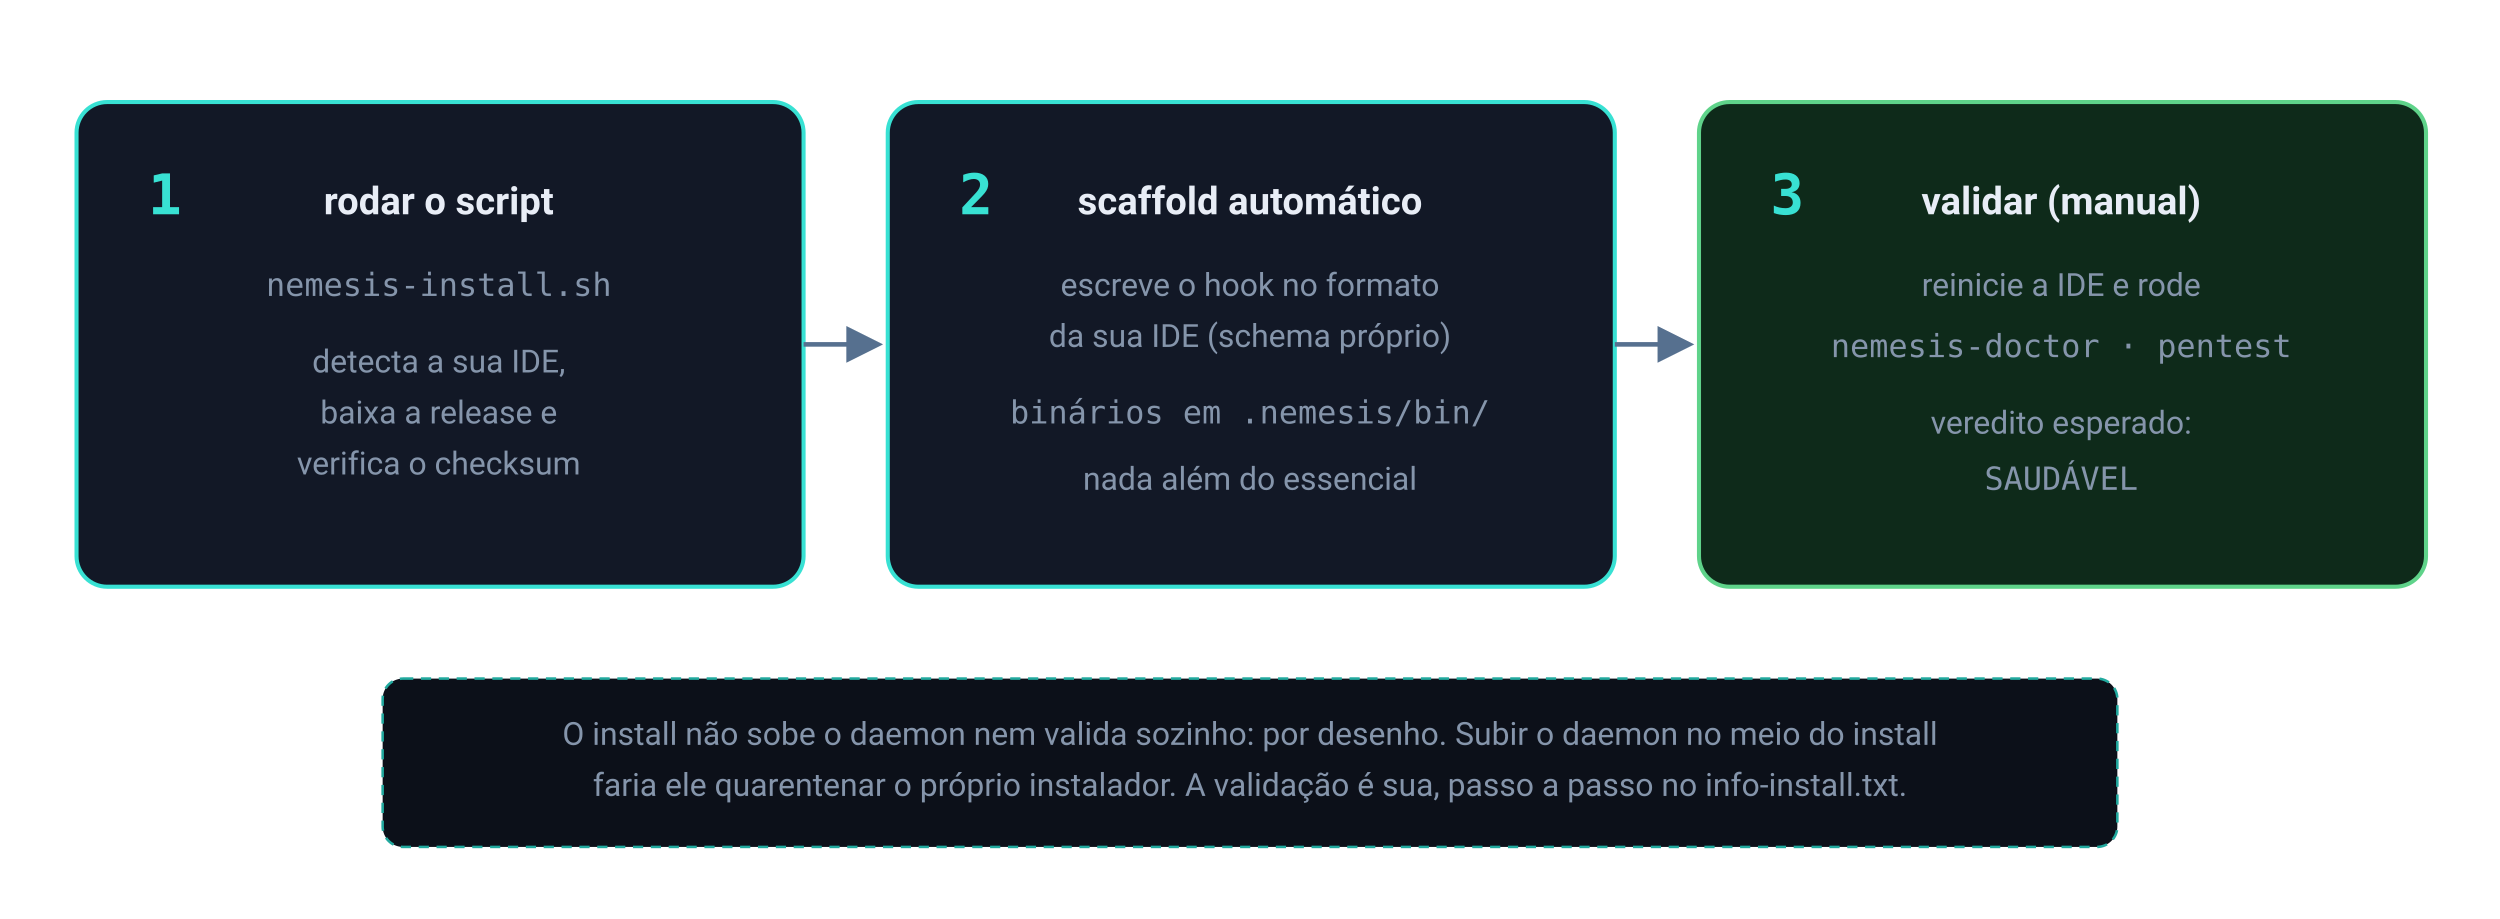
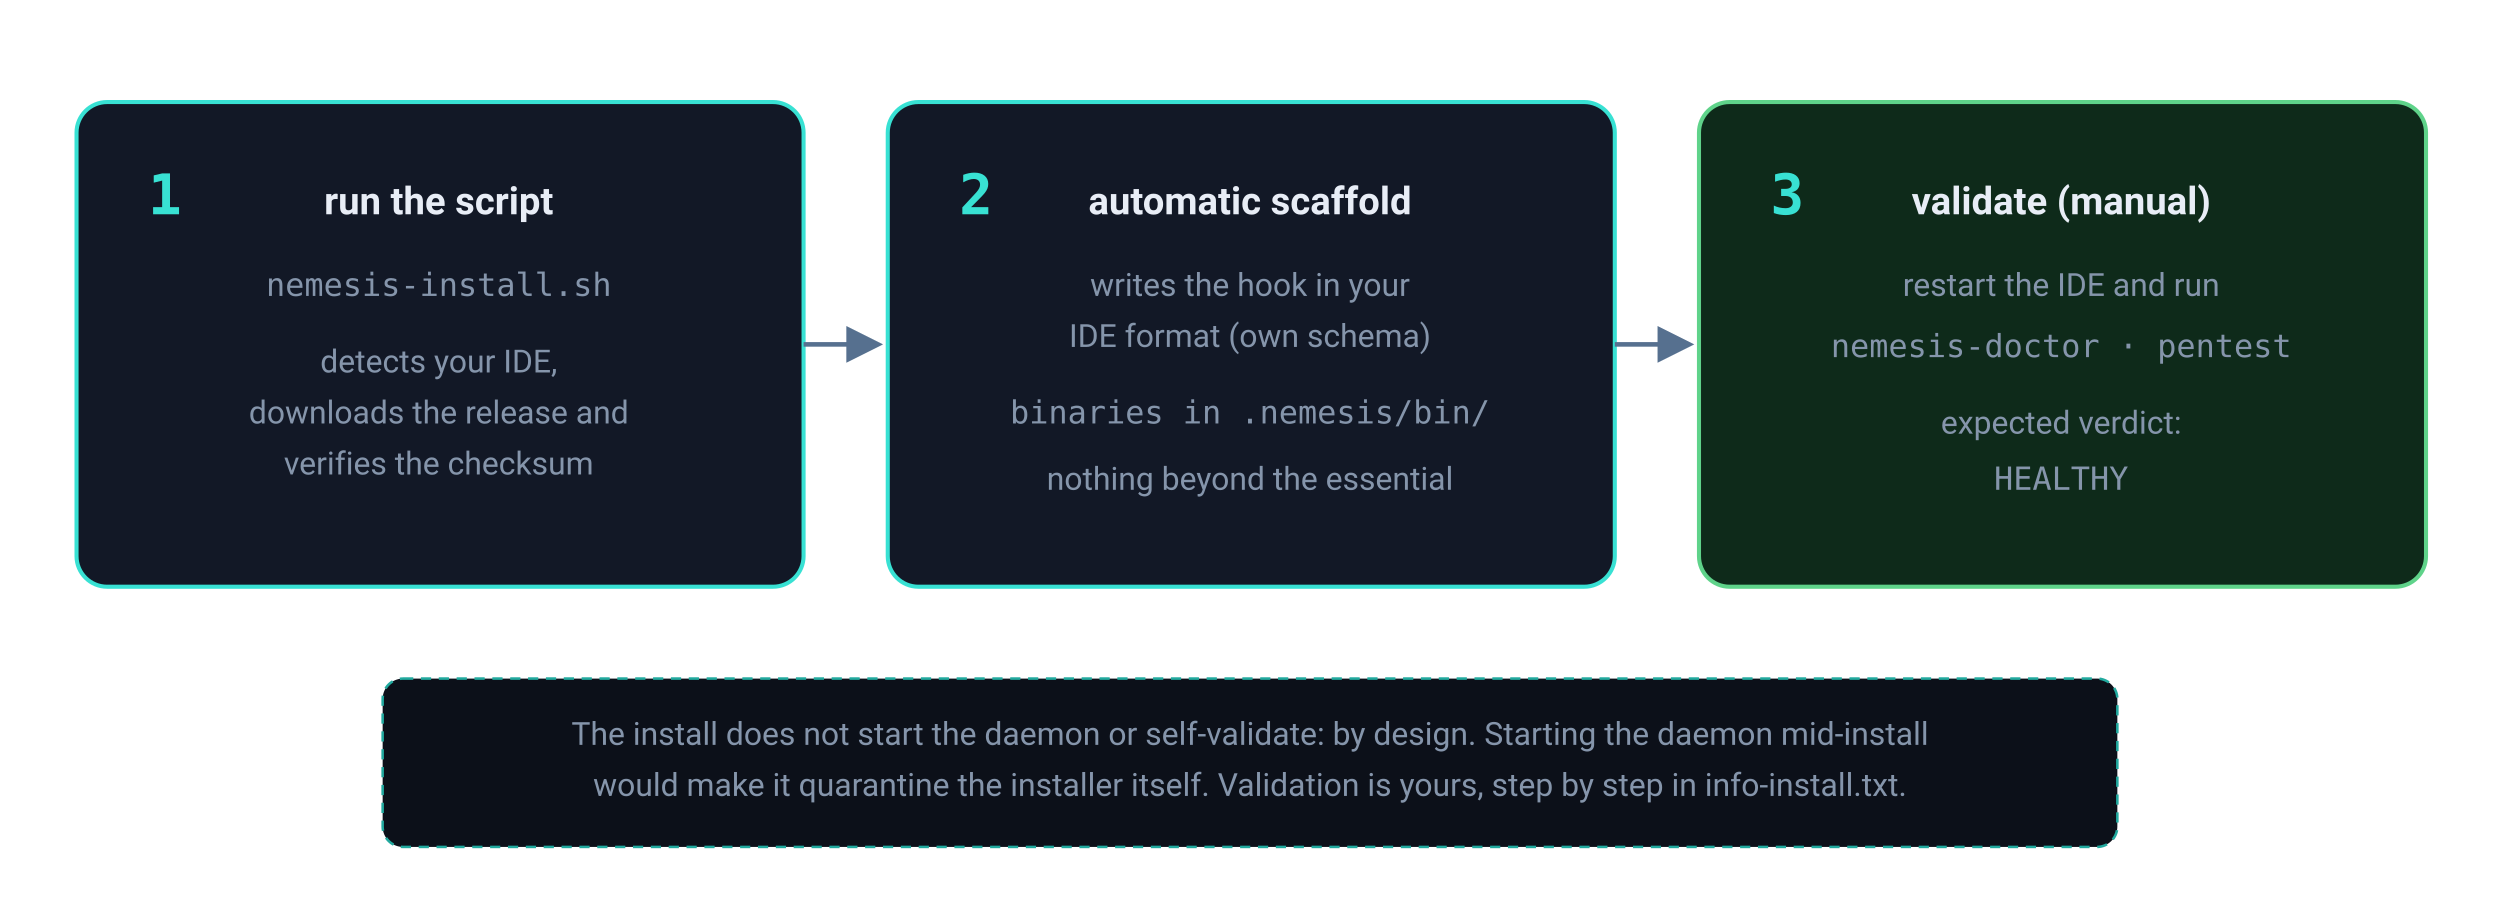
- <svg xmlns="http://www.w3.org/2000/svg" viewBox="0 0 980 360" role="img" aria-label="Instalação em três passos: rodar o nemesis-install.sh, que detecta a IDE, baixa e verifica o checksum; o scaffold escreve o hook no formato da sua IDE e os binários em .nemesis/bin; a validação é manual, reiniciando a IDE e rodando o doctor e o pentest. O install não sobe o daemon: é por desenho.">
+ <svg xmlns="http://www.w3.org/2000/svg" viewBox="0 0 980 360" role="img" aria-label="Installation in three steps: run nemesis-install.sh, which detects the IDE, downloads and verifies the checksum; the scaffold writes the hook in your IDE format and the binaries in .nemesis/bin; validation is manual, restarting the IDE and running the doctor and the pentest. The install does not start the daemon: by design.">
  <defs>
    <marker id="arrI" viewBox="0 0 10 10" refX="8.5" refY="5" markerWidth="8" markerHeight="8" orient="auto-start-reverse">
      <path d="M0 0L10 5L0 10z" fill="#56708f" />
    </marker>
  </defs>
  <style>
    text{font-family:'Segoe UI',system-ui,-apple-system,Roboto,sans-serif}
    .t{fill:#e8edf6;font-size:15px;font-weight:700}
    .s{fill:#8595ab;font-size:12.5px}
    .m{font-family:'JetBrains Mono',ui-monospace,Consolas,monospace}
    .n{fill:#38e1d3;font-size:22px;font-weight:700}
  </style>
  <rect x="30" y="40" width="285" height="190" rx="12" fill="#121826" stroke="#38e1d3" stroke-width="1.6" />
  <text x="58" y="84" class="n m">1</text>
-   <text x="172" y="84" text-anchor="middle" class="t">rodar o script</text>
+   <text x="172" y="84" text-anchor="middle" class="t">run the script</text>
  <text x="172" y="116" text-anchor="middle" class="s m" fill="#38e1d3">nemesis-install.sh</text>
-   <text x="172" y="146" text-anchor="middle" class="s">detecta a sua IDE,</text>
-   <text x="172" y="166" text-anchor="middle" class="s">baixa a release e</text>
-   <text x="172" y="186" text-anchor="middle" class="s">verifica o checksum</text>
+   <text x="172" y="146" text-anchor="middle" class="s">detects your IDE,</text>
+   <text x="172" y="166" text-anchor="middle" class="s">downloads the release and</text>
+   <text x="172" y="186" text-anchor="middle" class="s">verifies the checksum</text>
  <path d="M315 135 H344" fill="none" stroke="#56708f" stroke-width="1.8" marker-end="url(#arrI)" />
  <rect x="348" y="40" width="285" height="190" rx="12" fill="#121826" stroke="#38e1d3" stroke-width="1.6" />
  <text x="376" y="84" class="n m">2</text>
-   <text x="490" y="84" text-anchor="middle" class="t">scaffold automático</text>
-   <text x="490" y="116" text-anchor="middle" class="s">escreve o hook no formato</text>
-   <text x="490" y="136" text-anchor="middle" class="s">da sua IDE (schema próprio)</text>
-   <text x="490" y="166" text-anchor="middle" class="s m" fill="#38e1d3">binários em .nemesis/bin/</text>
-   <text x="490" y="192" text-anchor="middle" class="s">nada além do essencial</text>
+   <text x="490" y="84" text-anchor="middle" class="t">automatic scaffold</text>
+   <text x="490" y="116" text-anchor="middle" class="s">writes the hook in your</text>
+   <text x="490" y="136" text-anchor="middle" class="s">IDE format (own schema)</text>
+   <text x="490" y="166" text-anchor="middle" class="s m" fill="#38e1d3">binaries in .nemesis/bin/</text>
+   <text x="490" y="192" text-anchor="middle" class="s">nothing beyond the essential</text>
  <path d="M633 135 H662" fill="none" stroke="#56708f" stroke-width="1.8" marker-end="url(#arrI)" />
  <rect x="666" y="40" width="285" height="190" rx="12" fill="#0e2a1a" stroke="#5fd38a" stroke-width="1.6" />
  <text x="694" y="84" class="n m" fill="#5fd38a">3</text>
-   <text x="808" y="84" text-anchor="middle" class="t" fill="#d7ffe6">validar (manual)</text>
-   <text x="808" y="116" text-anchor="middle" class="s" fill="#9fd8b4">reinicie a IDE e rode</text>
+   <text x="808" y="84" text-anchor="middle" class="t" fill="#d7ffe6">validate (manual)</text>
+   <text x="808" y="116" text-anchor="middle" class="s" fill="#9fd8b4">restart the IDE and run</text>
  <text x="808" y="140" text-anchor="middle" class="s m" fill="#5fd38a">nemesis-doctor · pentest</text>
-   <text x="808" y="170" text-anchor="middle" class="s" fill="#9fd8b4">veredito esperado:</text>
-   <text x="808" y="192" text-anchor="middle" class="s m" fill="#5fd38a">SAUDÁVEL</text>
+   <text x="808" y="170" text-anchor="middle" class="s" fill="#9fd8b4">expected verdict:</text>
+   <text x="808" y="192" text-anchor="middle" class="s m" fill="#5fd38a">HEALTHY</text>
  <rect x="150" y="266" width="680" height="66" rx="8" fill="#0c1019" stroke="#21a99e" stroke-dasharray="4 3" />
-   <text x="490" y="292" text-anchor="middle" class="s" fill="#b8c4d6">O install não sobe o daemon nem valida sozinho: por desenho. Subir o daemon no meio do install</text>
-   <text x="490" y="312" text-anchor="middle" class="s" fill="#b8c4d6">faria ele quarentenar o próprio instalador. A validação é sua, passo a passo no info-install.txt.</text>
+   <text x="490" y="292" text-anchor="middle" class="s" fill="#b8c4d6">The install does not start the daemon or self-validate: by design. Starting the daemon mid-install</text>
+   <text x="490" y="312" text-anchor="middle" class="s" fill="#b8c4d6">would make it quarantine the installer itself. Validation is yours, step by step in info-install.txt.</text>
</svg>
